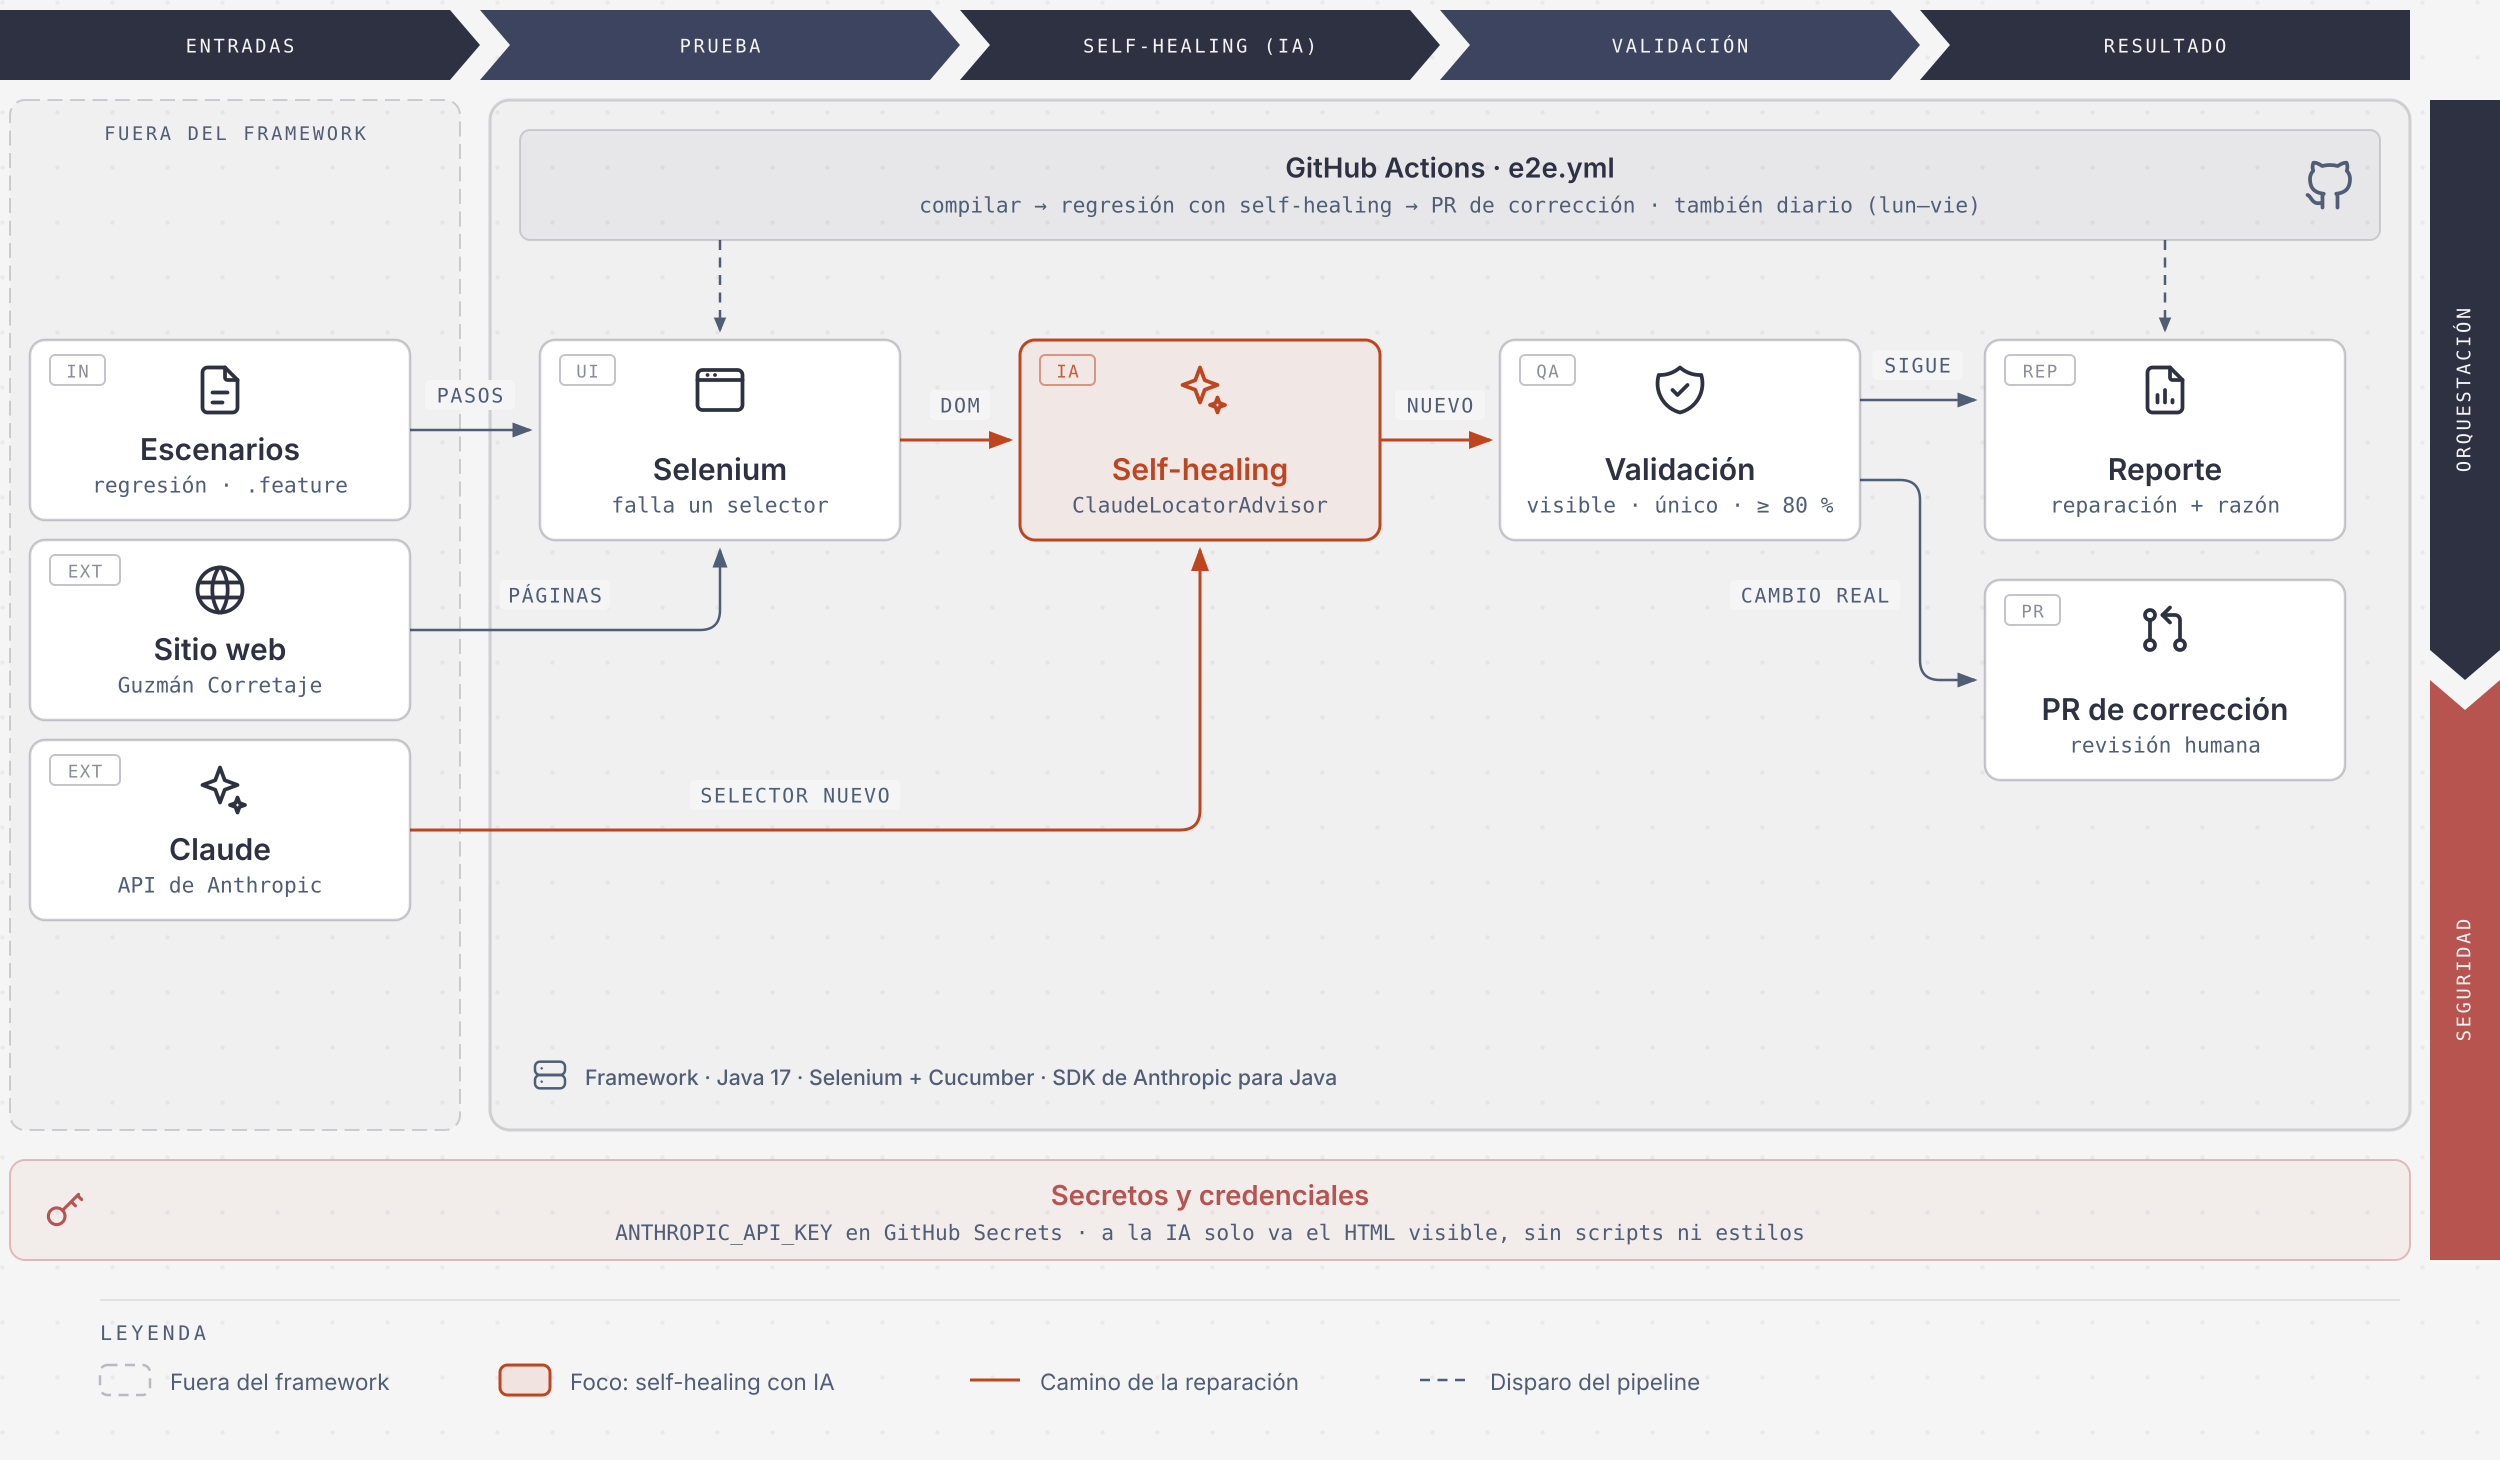
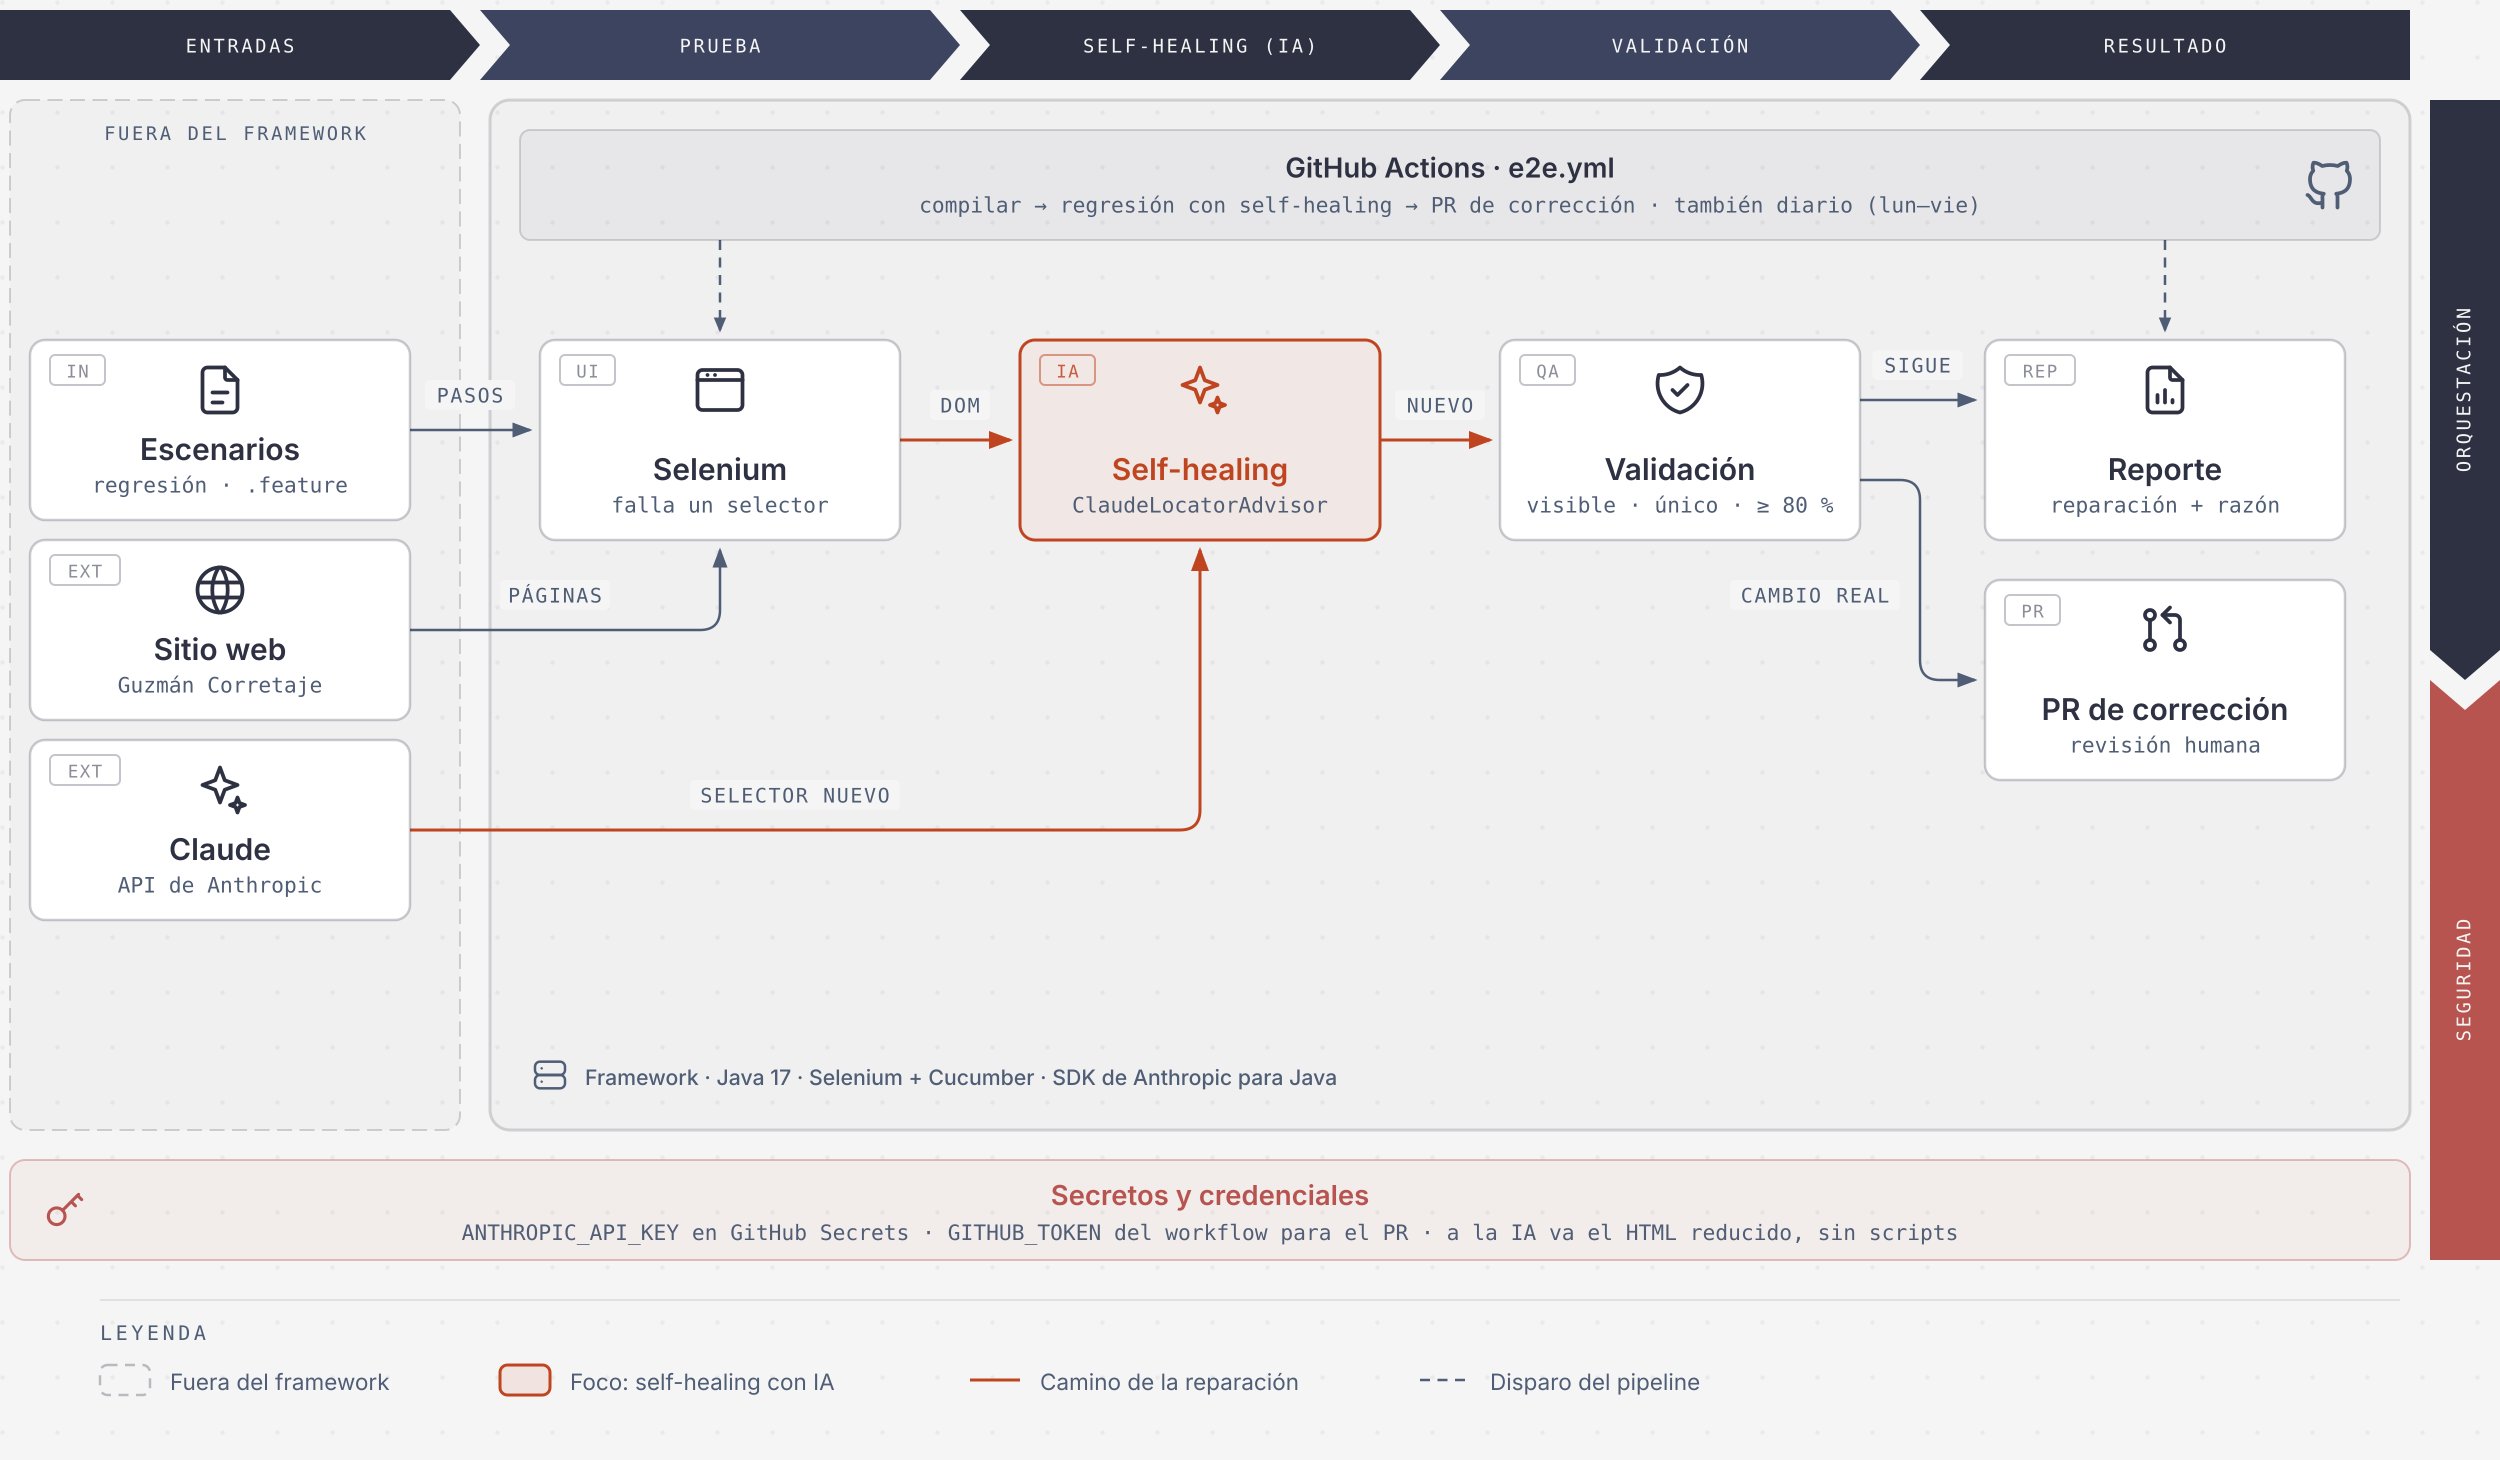
<svg xmlns="http://www.w3.org/2000/svg" viewBox="0 0 1000 584" role="img" aria-labelledby="vista-general-self-healing-title vista-general-self-healing-desc">
  <defs>
    <marker id="vista-general-self-healing-arrow" markerWidth="8" markerHeight="6" refX="7" refY="3" orient="auto">
      <polygon points="0 0, 8 3, 0 6" fill="#4f5d75" />
    </marker>
    <marker id="vista-general-self-healing-arrow-accent" markerWidth="8" markerHeight="6" refX="7" refY="3" orient="auto">
      <polygon points="0 0, 8 3, 0 6" fill="#bf4520" />
    </marker>
    <marker id="vista-general-self-healing-arrow-sm" markerWidth="6" markerHeight="5" refX="5" refY="2.5" orient="auto">
      <polygon points="0 0, 6 2.5, 0 5" fill="#4f5d75" />
    </marker>
    <marker id="vista-general-self-healing-arrow-dim" markerWidth="8" markerHeight="6" refX="7" refY="3" orient="auto">
      <polygon points="0 0, 8 3, 0 6" fill="rgba(45,49,66,0.45)" />
    </marker>
    <pattern id="vista-general-self-healing-dots" width="22" height="22" patternUnits="userSpaceOnUse">
      <circle cx="1" cy="1" r="0.9" fill="rgba(45,49,66,0.1)" />
    </pattern>
  </defs>
  <rect width="1000" height="584" fill="#f5f5f5" />
  <rect width="1000" height="584" fill="url(#vista-general-self-healing-dots)" opacity="0.55" />
  <polygon points="0,4 180,4 192,18 180,32 0,32" fill="rgb(45,49,66)" />
  <text x="96" y="21" fill="rgb(245,245,245)" font-size="7.5" font-family="'Geist Mono', ui-monospace, 'Cascadia Mono', Consolas, monospace" letter-spacing="0.14em" text-anchor="middle">ENTRADAS</text>
  <polygon points="192,4 372,4 384,18 372,32 192,32 204,18" fill="rgb(61,68,96)" />
  <text x="288" y="21" fill="rgb(245,245,245)" font-size="7.5" font-family="'Geist Mono', ui-monospace, 'Cascadia Mono', Consolas, monospace" letter-spacing="0.14em" text-anchor="middle">PRUEBA</text>
  <polygon points="384,4 564,4 576,18 564,32 384,32 396,18" fill="rgb(45,49,66)" />
  <text x="480" y="21" fill="rgb(245,245,245)" font-size="7.5" font-family="'Geist Mono', ui-monospace, 'Cascadia Mono', Consolas, monospace" letter-spacing="0.14em" text-anchor="middle">SELF-HEALING (IA)</text>
  <polygon points="576,4 756,4 768,18 756,32 576,32 588,18" fill="rgb(61,68,96)" />
  <text x="672" y="21" fill="rgb(245,245,245)" font-size="7.5" font-family="'Geist Mono', ui-monospace, 'Cascadia Mono', Consolas, monospace" letter-spacing="0.14em" text-anchor="middle">VALIDACIÓN</text>
  <polygon points="768,4 964,4 964,32 768,32 780,18" fill="rgb(45,49,66)" />
  <text x="866" y="21" fill="rgb(245,245,245)" font-size="7.5" font-family="'Geist Mono', ui-monospace, 'Cascadia Mono', Consolas, monospace" letter-spacing="0.14em" text-anchor="middle">RESULTADO</text>
  <polygon points="972,40 1000,40 1000,260 986,272 972,260" fill="rgb(45,49,66)" />
  <polygon points="972,272 986,284 1000,272 1000,504 972,504" fill="#b85450" />
  <text x="986" y="156" fill="rgb(245,245,245)" font-size="7.5" font-family="'Geist Mono', ui-monospace, 'Cascadia Mono', Consolas, monospace" letter-spacing="0.14em" text-anchor="middle" dominant-baseline="middle" transform="rotate(-90 986 156)">ORQUESTACIÓN</text>
  <text x="986" y="392" fill="rgb(245,245,245)" font-size="7.5" font-family="'Geist Mono', ui-monospace, 'Cascadia Mono', Consolas, monospace" letter-spacing="0.14em" text-anchor="middle" dominant-baseline="middle" transform="rotate(-90 986 392)">SEGURIDAD</text>
  <rect x="4" y="40" width="180" height="412" rx="6" fill="rgba(45,49,66,0.02)" stroke="rgba(45,49,66,0.2)" stroke-width="0.8" stroke-dasharray="6,3" />
  <text x="94" y="56" fill="#4f5d75" font-size="7.5" font-family="'Geist Mono', ui-monospace, 'Cascadia Mono', Consolas, monospace" letter-spacing="0.14em" text-anchor="middle">FUERA DEL FRAMEWORK</text>
  <rect x="196" y="40" width="768" height="412" rx="8" fill="rgba(45,49,66,0.02)" stroke="rgba(45,49,66,0.18)" stroke-width="1.2" />
  <rect x="4" y="464" width="960" height="40" rx="6" fill="rgba(184,84,80,0.06)" stroke="rgba(184,84,80,0.35)" stroke-width="0.8" />
  <path d="M288 96 V132" fill="none" stroke="#4f5d75" stroke-width="1" stroke-dasharray="4,3" marker-end="url(#vista-general-self-healing-arrow-sm)" />
  <path d="M866 96 V132" fill="none" stroke="#4f5d75" stroke-width="1" stroke-dasharray="4,3" marker-end="url(#vista-general-self-healing-arrow-sm)" />
  <path d="M164 172 H212" fill="none" stroke="#4f5d75" stroke-width="1" marker-end="url(#vista-general-self-healing-arrow)" />
  <rect x="170" y="152" width="36" height="12" rx="2" fill="#f5f5f5" />
  <text x="188" y="161" fill="#4f5d75" font-size="8" font-family="'Geist Mono', ui-monospace, 'Cascadia Mono', Consolas, monospace" text-anchor="middle" letter-spacing="0.08em">PASOS</text>
  <path d="M164 252 H280 Q288 252 288 244 V220" fill="none" stroke="#4f5d75" stroke-width="1" marker-end="url(#vista-general-self-healing-arrow)" />
  <rect x="200" y="232" width="44" height="12" rx="2" fill="#f5f5f5" />
  <text x="222" y="241" fill="#4f5d75" font-size="8" font-family="'Geist Mono', ui-monospace, 'Cascadia Mono', Consolas, monospace" text-anchor="middle" letter-spacing="0.08em">PÁGINAS</text>
  <path d="M164 332 H472 Q480 332 480 324 V220" fill="none" stroke="#bf4520" stroke-width="1.2" marker-end="url(#vista-general-self-healing-arrow-accent)" />
  <rect x="276" y="312" width="84" height="12" rx="2" fill="#f5f5f5" />
  <text x="318" y="321" fill="#4f5d75" font-size="8" font-family="'Geist Mono', ui-monospace, 'Cascadia Mono', Consolas, monospace" text-anchor="middle" letter-spacing="0.08em">SELECTOR NUEVO</text>
  <path d="M360 176 H404" fill="none" stroke="#bf4520" stroke-width="1.2" marker-end="url(#vista-general-self-healing-arrow-accent)" />
  <rect x="372" y="156" width="24" height="12" rx="2" fill="#f5f5f5" />
  <text x="384" y="165" fill="#4f5d75" font-size="8" font-family="'Geist Mono', ui-monospace, 'Cascadia Mono', Consolas, monospace" text-anchor="middle" letter-spacing="0.08em">DOM</text>
  <path d="M552 176 H596" fill="none" stroke="#bf4520" stroke-width="1.2" marker-end="url(#vista-general-self-healing-arrow-accent)" />
  <rect x="558" y="156" width="36" height="12" rx="2" fill="#f5f5f5" />
  <text x="576" y="165" fill="#4f5d75" font-size="8" font-family="'Geist Mono', ui-monospace, 'Cascadia Mono', Consolas, monospace" text-anchor="middle" letter-spacing="0.08em">NUEVO</text>
  <path d="M744 160 H790" fill="none" stroke="#4f5d75" stroke-width="1" marker-end="url(#vista-general-self-healing-arrow)" />
  <rect x="749" y="140" width="36" height="12" rx="2" fill="#f5f5f5" />
  <text x="767" y="149" fill="#4f5d75" font-size="8" font-family="'Geist Mono', ui-monospace, 'Cascadia Mono', Consolas, monospace" text-anchor="middle" letter-spacing="0.08em">SIGUE</text>
  <path d="M744 192 H760 Q768 192 768 200 V264 Q768 272 776 272 H790" fill="none" stroke="#4f5d75" stroke-width="1" marker-end="url(#vista-general-self-healing-arrow)" />
  <rect x="692" y="232" width="68" height="12" rx="2" fill="#f5f5f5" />
  <text x="726" y="241" fill="#4f5d75" font-size="8" font-family="'Geist Mono', ui-monospace, 'Cascadia Mono', Consolas, monospace" text-anchor="middle" letter-spacing="0.08em">CAMBIO REAL</text>
  <rect x="208" y="52" width="744" height="44" rx="4" fill="rgba(45,49,66,0.05)" stroke="rgba(45,49,66,0.18)" stroke-width="0.8" />
  <svg x="920" y="62" width="24" height="24" viewBox="0 0 24 24" fill="none" stroke="#4f5d75" stroke-width="1.5" stroke-linecap="round" stroke-linejoin="round" aria-hidden="true">
    <path d="M9 19c-4.3 1.4-4.3-2.5-6-3m12 5v-3.5c0-1 .1-1.4-.5-2c2.8-.3 5.5-1.4 5.5-6a4.6 4.6 0 0 0-1.3-3.2a4.2 4.2 0 0 0-.1-3.2s-1.1-.3-3.5 1.3a12.3 12.3 0 0 0-6.2 0c-2.4-1.6-3.5-1.3-3.5-1.3a4.2 4.2 0 0 0-.1 3.2a4.6 4.6 0 0 0-1.3 3.2c0 4.6 2.7 5.7 5.5 6c-.6.6-.6 1.2-.5 2v3.5" />
  </svg>
  <text x="580" y="71" fill="#2d3142" font-size="11" font-weight="600" font-family="Geist, system-ui, -apple-system, 'Segoe UI', sans-serif" text-anchor="middle">GitHub Actions · e2e.yml</text>
  <text x="580" y="85" fill="#4f5d75" font-size="8.5" font-family="'Geist Mono', ui-monospace, 'Cascadia Mono', Consolas, monospace" text-anchor="middle">compilar → regresión con self-healing → PR de corrección · también diario (lun–vie)</text>
  <svg x="212" y="422" width="16" height="16" viewBox="0 0 24 24" fill="none" stroke="#4f5d75" stroke-width="1.5" stroke-linecap="round" stroke-linejoin="round" aria-hidden="true">
    <path d="M3 7a3 3 0 0 1 3-3h12a3 3 0 0 1 3 3v2a3 3 0 0 1-3 3h-12a3 3 0 0 1-3-3z" />
    <path d="M3 15a3 3 0 0 1 3-3h12a3 3 0 0 1 3 3v2a3 3 0 0 1-3 3h-12a3 3 0 0 1-3-3z" />
    <path d="M7 8h.01M7 16h.01" />
  </svg>
  <text x="234" y="434" fill="#4f5d75" font-size="8.5" font-weight="500" font-family="Geist, system-ui, -apple-system, 'Segoe UI', sans-serif">Framework · Java 17 · Selenium + Cucumber · SDK de Anthropic para Java</text>
  <svg x="16" y="474" width="20" height="20" viewBox="0 0 24 24" fill="none" stroke="#b85450" stroke-width="1.5" stroke-linecap="round" stroke-linejoin="round" aria-hidden="true">
    <circle cx="8" cy="15" r="4" />
    <path d="M10.85 12.15l7.65-7.65M18 5l2 2M15 8l2 2" />
  </svg>
  <text x="484" y="482" fill="#b85450" font-size="11" font-weight="600" font-family="Geist, system-ui, -apple-system, 'Segoe UI', sans-serif" text-anchor="middle">Secretos y credenciales</text>
-   <text x="484" y="496" fill="#4f5d75" font-size="8.5" font-family="'Geist Mono', ui-monospace, 'Cascadia Mono', Consolas, monospace" text-anchor="middle">ANTHROPIC_API_KEY en GitHub Secrets · a la IA solo va el HTML visible, sin scripts ni estilos</text>
+   <text x="484" y="496" fill="#4f5d75" font-size="8.5" font-family="'Geist Mono', ui-monospace, 'Cascadia Mono', Consolas, monospace" text-anchor="middle">ANTHROPIC_API_KEY en GitHub Secrets · GITHUB_TOKEN del workflow para el PR · a la IA va el HTML reducido, sin scripts</text>
  <rect x="12" y="136" width="152" height="72" rx="6" fill="#f5f5f5" />
  <rect x="12" y="136" width="152" height="72" rx="6" fill="#ffffff" stroke="rgba(45,49,66,0.25)" stroke-width="1" />
  <rect x="20" y="142" width="22" height="12" rx="2" fill="none" stroke="rgba(45,49,66,0.28)" stroke-width="0.8" />
  <text x="31" y="151" fill="rgba(45,49,66,0.55)" font-size="7" font-family="'Geist Mono', ui-monospace, 'Cascadia Mono', Consolas, monospace" text-anchor="middle" letter-spacing="0.08em">IN</text>
  <svg x="76" y="144" width="24" height="24" viewBox="0 0 24 24" fill="none" stroke="#2d3142" stroke-width="1.5" stroke-linecap="round" stroke-linejoin="round" aria-hidden="true">
    <path d="M14 3v4a1 1 0 0 0 1 1h4" />
    <path d="M17 21h-10a2 2 0 0 1-2-2v-14a2 2 0 0 1 2-2h7l5 5v11a2 2 0 0 1-2 2z" />
    <path d="M9 13h6M9 17h4" />
  </svg>
  <text x="88" y="184" fill="#2d3142" font-size="12" font-weight="600" font-family="Geist, system-ui, -apple-system, 'Segoe UI', sans-serif" text-anchor="middle">Escenarios</text>
  <text x="88" y="197" fill="#4f5d75" font-size="8.5" font-family="'Geist Mono', ui-monospace, 'Cascadia Mono', Consolas, monospace" text-anchor="middle">regresión · .feature</text>
  <rect x="12" y="216" width="152" height="72" rx="6" fill="#f5f5f5" />
  <rect x="12" y="216" width="152" height="72" rx="6" fill="#ffffff" stroke="rgba(45,49,66,0.25)" stroke-width="1" />
  <rect x="20" y="222" width="28" height="12" rx="2" fill="none" stroke="rgba(45,49,66,0.28)" stroke-width="0.8" />
  <text x="34" y="231" fill="rgba(45,49,66,0.55)" font-size="7" font-family="'Geist Mono', ui-monospace, 'Cascadia Mono', Consolas, monospace" text-anchor="middle" letter-spacing="0.08em">EXT</text>
  <svg x="76" y="224" width="24" height="24" viewBox="0 0 24 24" fill="none" stroke="#2d3142" stroke-width="1.5" stroke-linecap="round" stroke-linejoin="round" aria-hidden="true">
    <circle cx="12" cy="12" r="9" />
    <path d="M3.6 9h16.8M3.6 15h16.8" />
    <path d="M11.5 3a17 17 0 0 0 0 18M12.5 3a17 17 0 0 1 0 18" />
  </svg>
  <text x="88" y="264" fill="#2d3142" font-size="12" font-weight="600" font-family="Geist, system-ui, -apple-system, 'Segoe UI', sans-serif" text-anchor="middle">Sitio web</text>
  <text x="88" y="277" fill="#4f5d75" font-size="8.5" font-family="'Geist Mono', ui-monospace, 'Cascadia Mono', Consolas, monospace" text-anchor="middle">Guzmán Corretaje</text>
  <rect x="12" y="296" width="152" height="72" rx="6" fill="#f5f5f5" />
  <rect x="12" y="296" width="152" height="72" rx="6" fill="#ffffff" stroke="rgba(45,49,66,0.25)" stroke-width="1" />
  <rect x="20" y="302" width="28" height="12" rx="2" fill="none" stroke="rgba(45,49,66,0.28)" stroke-width="0.8" />
  <text x="34" y="311" fill="rgba(45,49,66,0.55)" font-size="7" font-family="'Geist Mono', ui-monospace, 'Cascadia Mono', Consolas, monospace" text-anchor="middle" letter-spacing="0.08em">EXT</text>
  <svg x="76" y="304" width="24" height="24" viewBox="0 0 24 24" fill="none" stroke="#2d3142" stroke-width="1.5" stroke-linecap="round" stroke-linejoin="round" aria-hidden="true">
    <path d="M12 3l1.9 5.1l5.1 1.9l-5.1 1.9l-1.9 5.1l-1.9-5.1l-5.1-1.9l5.1-1.9z" />
    <path d="M19 15l.8 2.2l2.2.8l-2.2.8l-.8 2.2l-.8-2.2l-2.2-.8l2.2-.8z" />
  </svg>
  <text x="88" y="344" fill="#2d3142" font-size="12" font-weight="600" font-family="Geist, system-ui, -apple-system, 'Segoe UI', sans-serif" text-anchor="middle">Claude</text>
  <text x="88" y="357" fill="#4f5d75" font-size="8.5" font-family="'Geist Mono', ui-monospace, 'Cascadia Mono', Consolas, monospace" text-anchor="middle">API de Anthropic</text>
  <rect x="216" y="136" width="144" height="80" rx="6" fill="#f5f5f5" />
  <rect x="216" y="136" width="144" height="80" rx="6" fill="#ffffff" stroke="rgba(45,49,66,0.25)" stroke-width="1" />
  <rect x="224" y="142" width="22" height="12" rx="2" fill="none" stroke="rgba(45,49,66,0.28)" stroke-width="0.8" />
  <text x="235" y="151" fill="rgba(45,49,66,0.55)" font-size="7" font-family="'Geist Mono', ui-monospace, 'Cascadia Mono', Consolas, monospace" text-anchor="middle" letter-spacing="0.08em">UI</text>
  <svg x="276" y="144" width="24" height="24" viewBox="0 0 24 24" fill="none" stroke="#2d3142" stroke-width="1.5" stroke-linecap="round" stroke-linejoin="round" aria-hidden="true">
    <rect x="3" y="4" width="18" height="16" rx="2" />
    <path d="M3 8h18M7 6h.01M10 6h.01" />
  </svg>
  <text x="288" y="192" fill="#2d3142" font-size="12" font-weight="600" font-family="Geist, system-ui, -apple-system, 'Segoe UI', sans-serif" text-anchor="middle">Selenium</text>
  <text x="288" y="205" fill="#4f5d75" font-size="8.5" font-family="'Geist Mono', ui-monospace, 'Cascadia Mono', Consolas, monospace" text-anchor="middle">falla un selector</text>
  <rect x="408" y="136" width="144" height="80" rx="6" fill="#f5f5f5" />
  <rect x="408" y="136" width="144" height="80" rx="6" fill="rgba(191,69,32,0.08)" stroke="#bf4520" stroke-width="1.2" />
  <rect x="416" y="142" width="22" height="12" rx="2" fill="none" stroke="rgba(191,69,32,0.5)" stroke-width="0.8" />
  <text x="427" y="151" fill="rgba(191,69,32,0.85)" font-size="7" font-family="'Geist Mono', ui-monospace, 'Cascadia Mono', Consolas, monospace" text-anchor="middle" letter-spacing="0.08em">IA</text>
  <svg x="468" y="144" width="24" height="24" viewBox="0 0 24 24" fill="none" stroke="#bf4520" stroke-width="1.5" stroke-linecap="round" stroke-linejoin="round" aria-hidden="true">
    <path d="M12 3l1.9 5.1l5.1 1.9l-5.1 1.9l-1.9 5.1l-1.9-5.1l-5.1-1.9l5.1-1.9z" />
    <path d="M19 15l.8 2.2l2.2.8l-2.2.8l-.8 2.2l-.8-2.2l-2.2-.8l2.2-.8z" />
  </svg>
  <text x="480" y="192" fill="#bf4520" font-size="12" font-weight="600" font-family="Geist, system-ui, -apple-system, 'Segoe UI', sans-serif" text-anchor="middle">Self-healing</text>
  <text x="480" y="205" fill="#4f5d75" font-size="8.5" font-family="'Geist Mono', ui-monospace, 'Cascadia Mono', Consolas, monospace" text-anchor="middle">ClaudeLocatorAdvisor</text>
  <rect x="600" y="136" width="144" height="80" rx="6" fill="#f5f5f5" />
  <rect x="600" y="136" width="144" height="80" rx="6" fill="#ffffff" stroke="rgba(45,49,66,0.25)" stroke-width="1" />
  <rect x="608" y="142" width="22" height="12" rx="2" fill="none" stroke="rgba(45,49,66,0.28)" stroke-width="0.8" />
  <text x="619" y="151" fill="rgba(45,49,66,0.55)" font-size="7" font-family="'Geist Mono', ui-monospace, 'Cascadia Mono', Consolas, monospace" text-anchor="middle" letter-spacing="0.08em">QA</text>
  <svg x="660" y="144" width="24" height="24" viewBox="0 0 24 24" fill="none" stroke="#2d3142" stroke-width="1.5" stroke-linecap="round" stroke-linejoin="round" aria-hidden="true">
    <path d="M12 3a12 12 0 0 0 8.5 3a12 12 0 0 1-8.5 15a12 12 0 0 1-8.5-15a12 12 0 0 0 8.5-3" />
    <path d="M9 12l2 2l4-4" />
  </svg>
  <text x="672" y="192" fill="#2d3142" font-size="12" font-weight="600" font-family="Geist, system-ui, -apple-system, 'Segoe UI', sans-serif" text-anchor="middle">Validación</text>
  <text x="672" y="205" fill="#4f5d75" font-size="8.5" font-family="'Geist Mono', ui-monospace, 'Cascadia Mono', Consolas, monospace" text-anchor="middle">visible · único · ≥ 80 %</text>
  <rect x="794" y="136" width="144" height="80" rx="6" fill="#f5f5f5" />
  <rect x="794" y="136" width="144" height="80" rx="6" fill="#ffffff" stroke="rgba(45,49,66,0.25)" stroke-width="1" />
  <rect x="802" y="142" width="28" height="12" rx="2" fill="none" stroke="rgba(45,49,66,0.28)" stroke-width="0.8" />
  <text x="816" y="151" fill="rgba(45,49,66,0.55)" font-size="7" font-family="'Geist Mono', ui-monospace, 'Cascadia Mono', Consolas, monospace" text-anchor="middle" letter-spacing="0.08em">REP</text>
  <svg x="854" y="144" width="24" height="24" viewBox="0 0 24 24" fill="none" stroke="#2d3142" stroke-width="1.5" stroke-linecap="round" stroke-linejoin="round" aria-hidden="true">
    <path d="M14 3v4a1 1 0 0 0 1 1h4" />
    <path d="M17 21h-10a2 2 0 0 1-2-2v-14a2 2 0 0 1 2-2h7l5 5v11a2 2 0 0 1-2 2z" />
    <path d="M9 17v-3M12 17v-5M15 17v-1" />
  </svg>
  <text x="866" y="192" fill="#2d3142" font-size="12" font-weight="600" font-family="Geist, system-ui, -apple-system, 'Segoe UI', sans-serif" text-anchor="middle">Reporte</text>
  <text x="866" y="205" fill="#4f5d75" font-size="8.5" font-family="'Geist Mono', ui-monospace, 'Cascadia Mono', Consolas, monospace" text-anchor="middle">reparación + razón</text>
  <rect x="794" y="232" width="144" height="80" rx="6" fill="#f5f5f5" />
  <rect x="794" y="232" width="144" height="80" rx="6" fill="#ffffff" stroke="rgba(45,49,66,0.25)" stroke-width="1" />
  <rect x="802" y="238" width="22" height="12" rx="2" fill="none" stroke="rgba(45,49,66,0.28)" stroke-width="0.8" />
  <text x="813" y="247" fill="rgba(45,49,66,0.55)" font-size="7" font-family="'Geist Mono', ui-monospace, 'Cascadia Mono', Consolas, monospace" text-anchor="middle" letter-spacing="0.08em">PR</text>
  <svg x="854" y="240" width="24" height="24" viewBox="0 0 24 24" fill="none" stroke="#2d3142" stroke-width="1.5" stroke-linecap="round" stroke-linejoin="round" aria-hidden="true">
    <circle cx="6" cy="18" r="2" />
    <circle cx="6" cy="6" r="2" />
    <circle cx="18" cy="18" r="2" />
    <path d="M6 8v8" />
    <path d="M11 6h5a2 2 0 0 1 2 2v8" />
    <path d="M14 9l-3-3l3-3" />
  </svg>
  <text x="866" y="288" fill="#2d3142" font-size="12" font-weight="600" font-family="Geist, system-ui, -apple-system, 'Segoe UI', sans-serif" text-anchor="middle">PR de corrección</text>
  <text x="866" y="301" fill="#4f5d75" font-size="8.5" font-family="'Geist Mono', ui-monospace, 'Cascadia Mono', Consolas, monospace" text-anchor="middle">revisión humana</text>
  <line x1="40" y1="520" x2="960" y2="520" stroke="rgba(45,49,66,0.1)" stroke-width="0.8" />
  <text x="40" y="536" fill="#4f5d75" font-size="8" font-family="'Geist Mono', ui-monospace, 'Cascadia Mono', Consolas, monospace" letter-spacing="0.18em">LEYENDA</text>
  <rect x="40" y="546" width="20" height="12" rx="3" fill="none" stroke="rgba(45,49,66,0.3)" stroke-dasharray="4,3" />
  <text x="68" y="556" fill="#4f5d75" font-size="9" font-family="Geist, system-ui, -apple-system, 'Segoe UI', sans-serif">Fuera del framework</text>
  <rect x="200" y="546" width="20" height="12" rx="3" fill="rgba(191,69,32,0.1)" stroke="#bf4520" stroke-width="1.2" />
  <text x="228" y="556" fill="#4f5d75" font-size="9" font-family="Geist, system-ui, -apple-system, 'Segoe UI', sans-serif">Foco: self-healing con IA</text>
  <line x1="388" y1="552" x2="408" y2="552" stroke="#bf4520" stroke-width="1.2" />
  <text x="416" y="556" fill="#4f5d75" font-size="9" font-family="Geist, system-ui, -apple-system, 'Segoe UI', sans-serif">Camino de la reparación</text>
  <line x1="568" y1="552" x2="588" y2="552" stroke="#4f5d75" stroke-dasharray="4,3" />
  <text x="596" y="556" fill="#4f5d75" font-size="9" font-family="Geist, system-ui, -apple-system, 'Segoe UI', sans-serif">Disparo del pipeline</text>
</svg>
